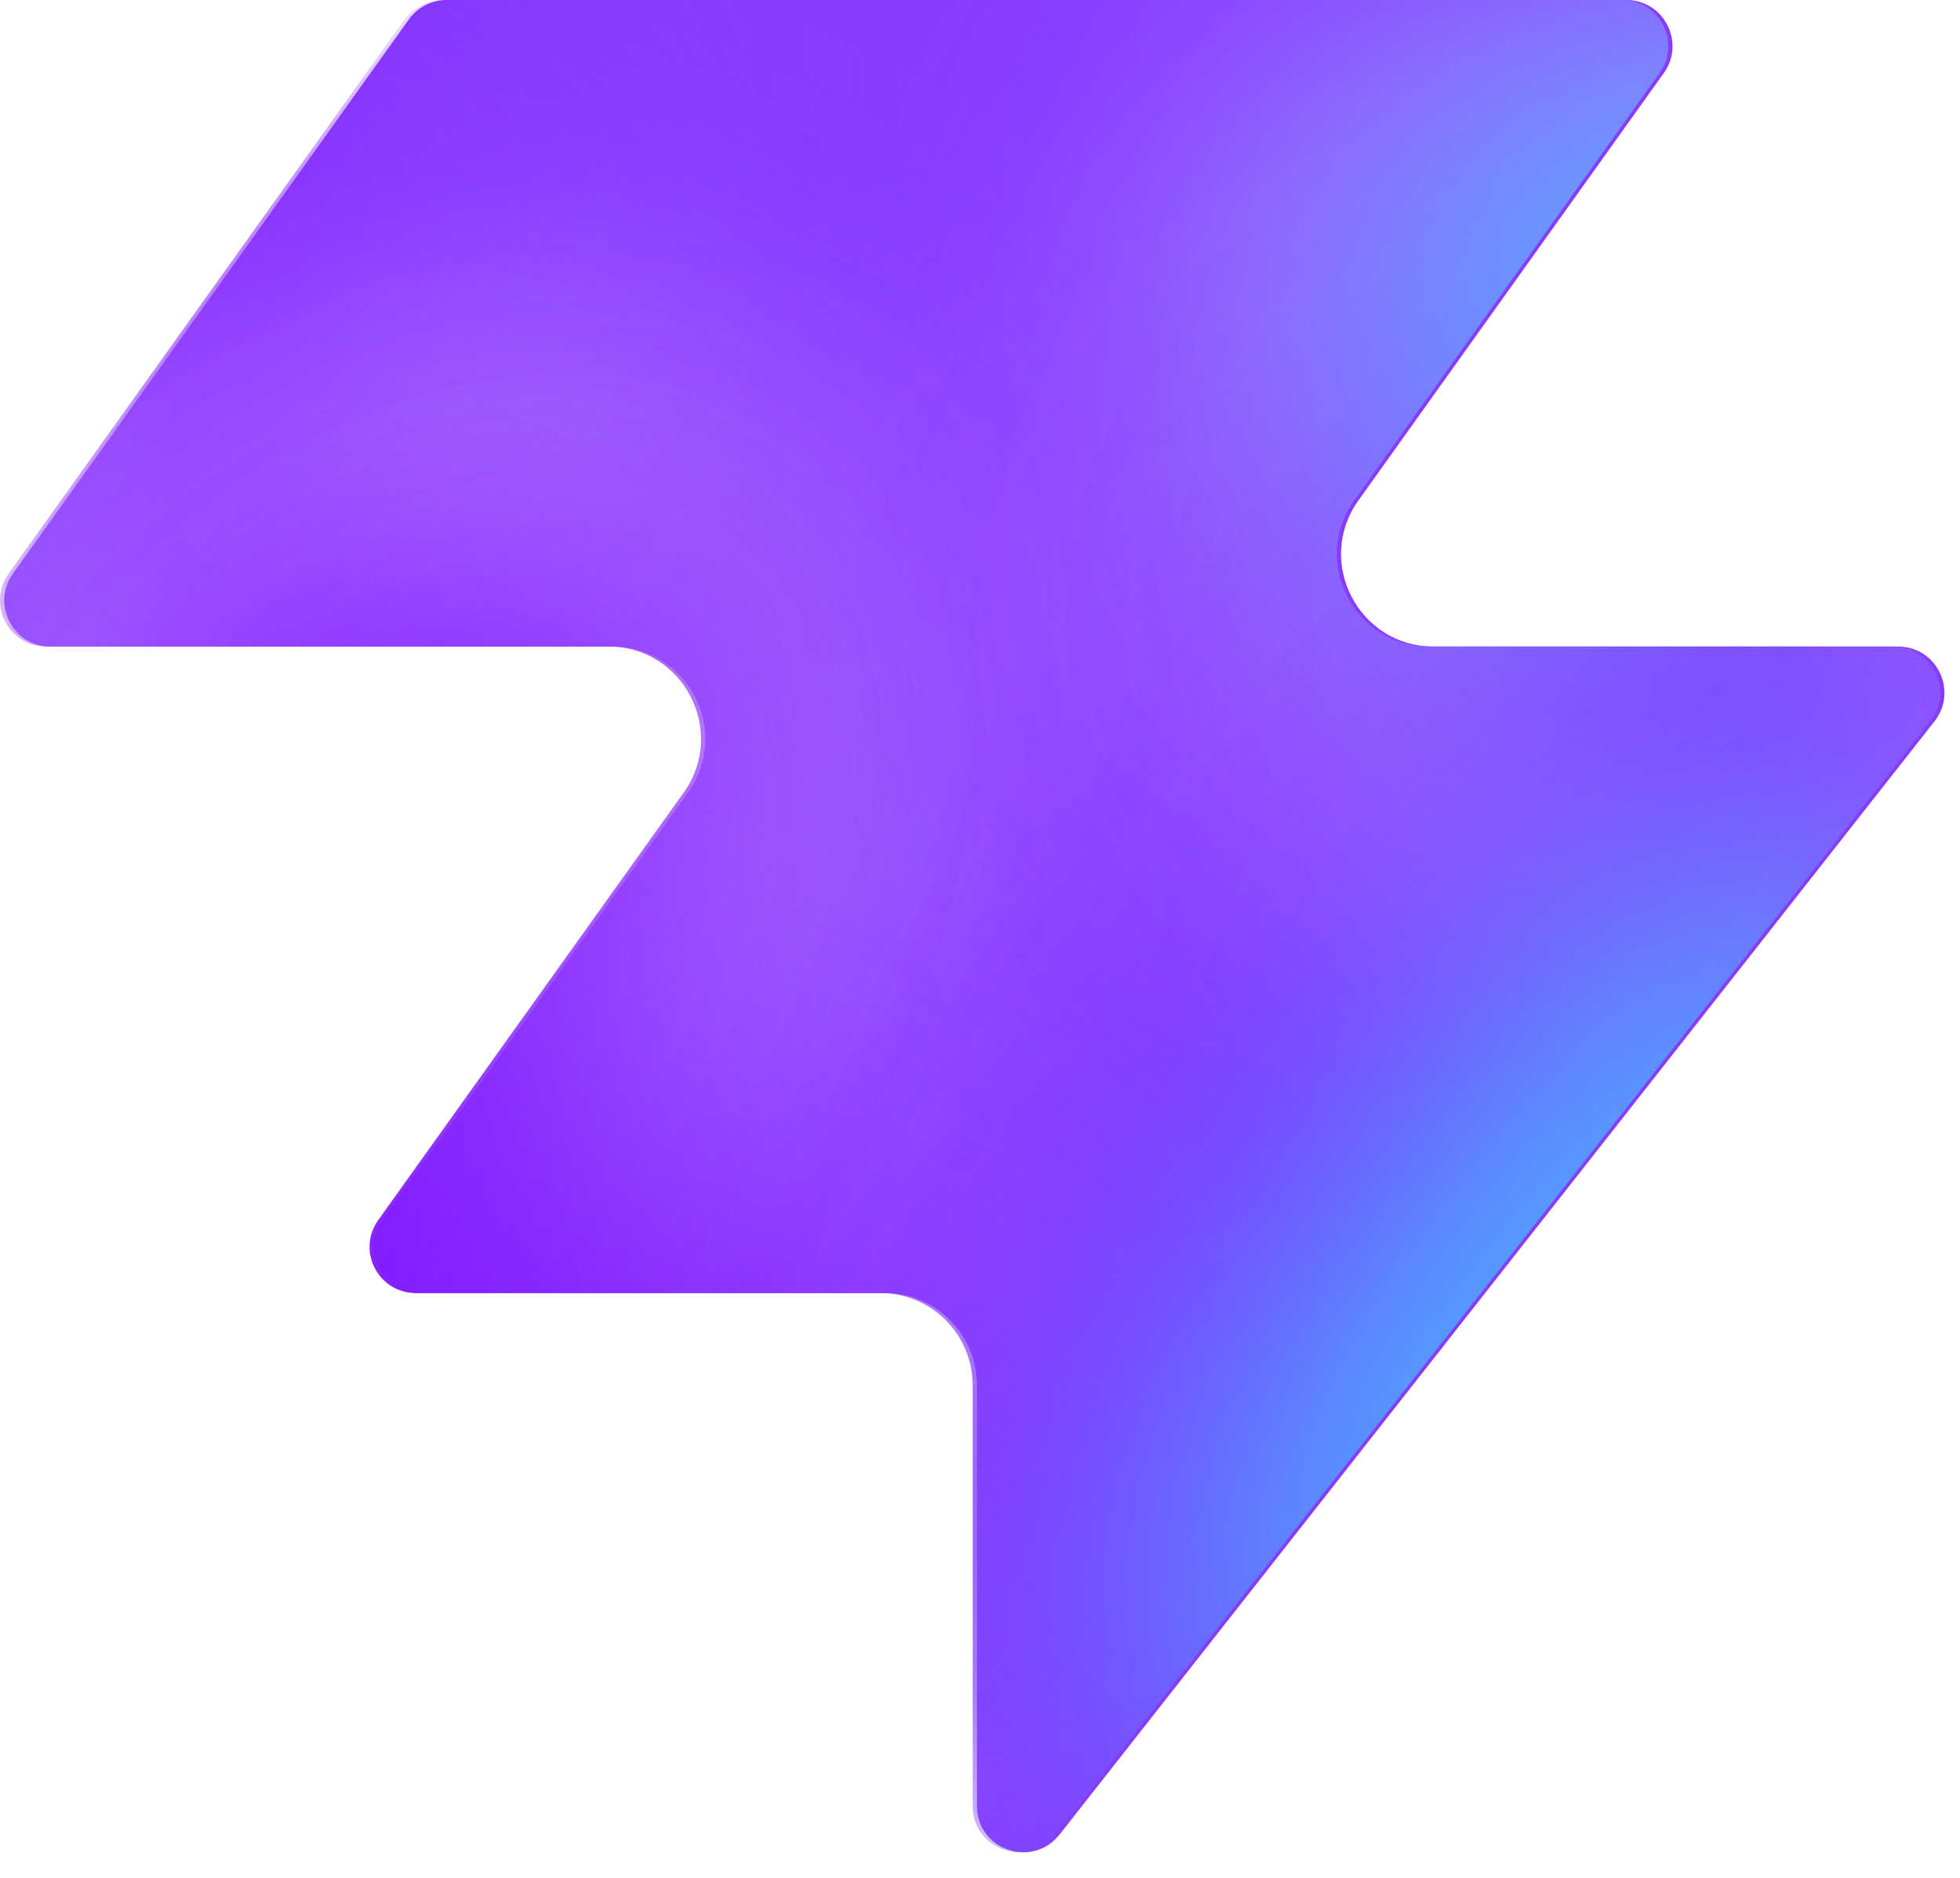
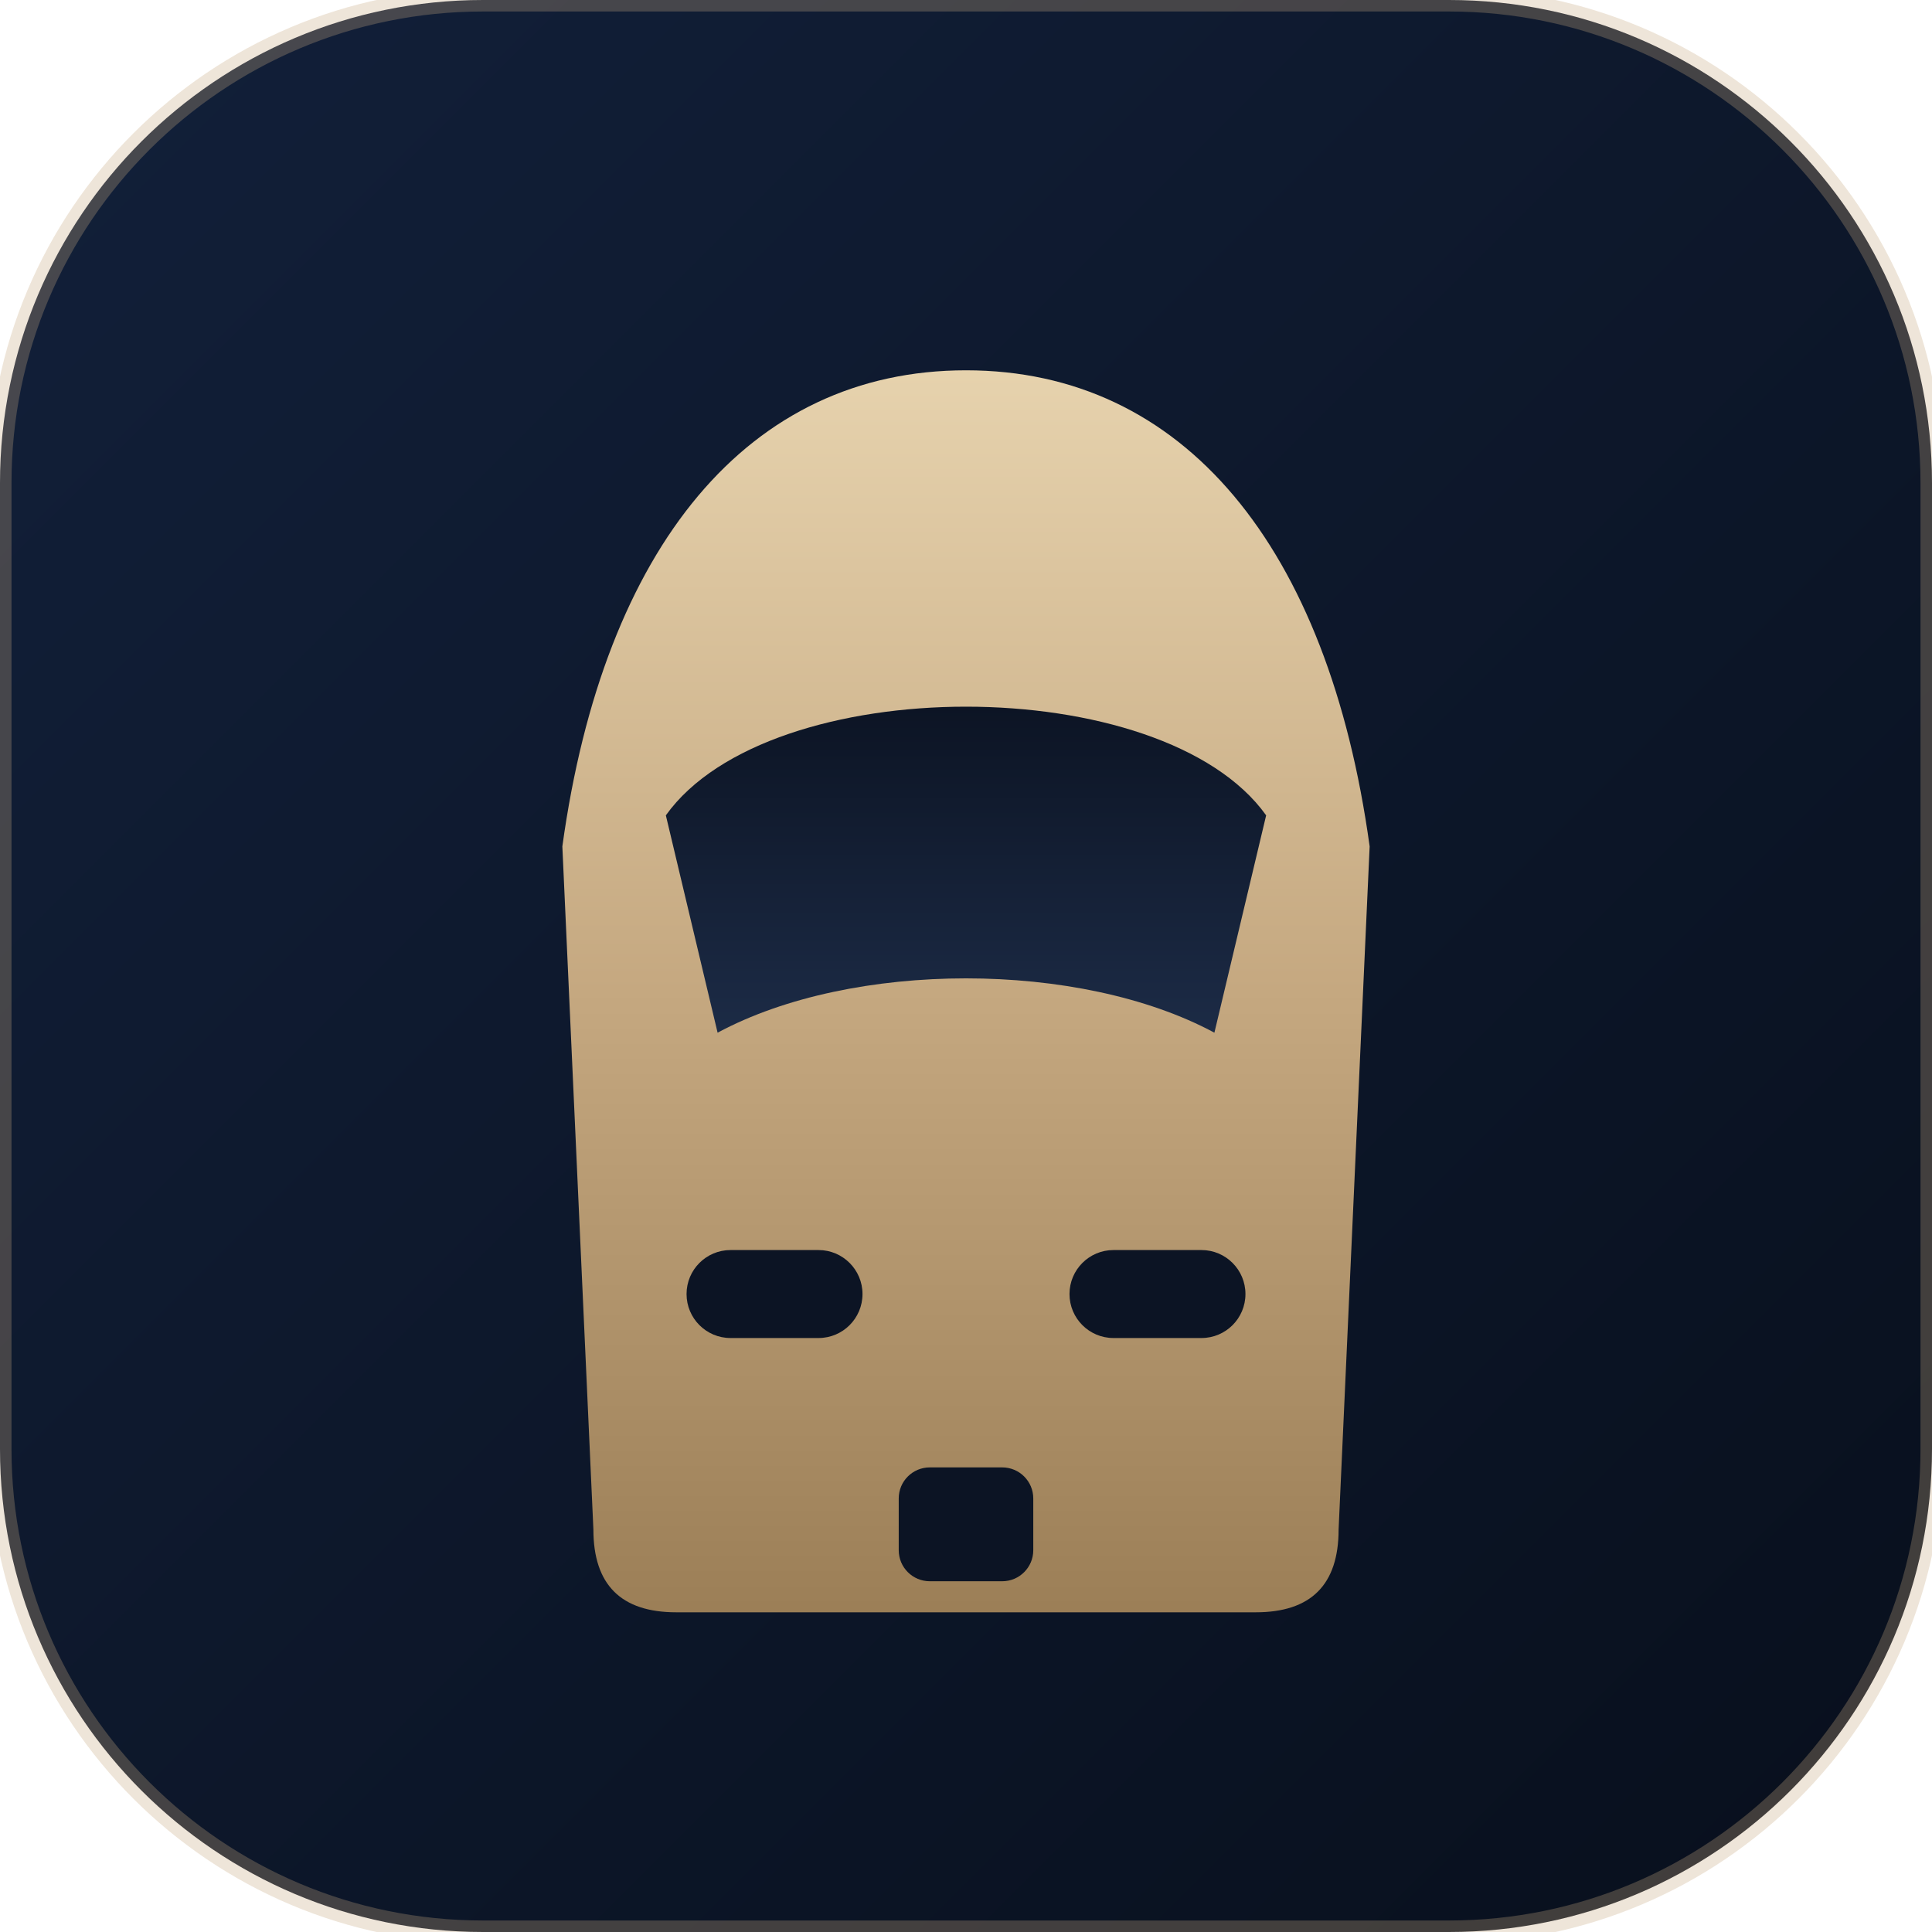
- <svg xmlns="http://www.w3.org/2000/svg" width="48" height="46" fill="none" viewBox="0 0 48 46">
-   <path fill="#863bff" d="M25.946 44.938c-.664.845-2.021.375-2.021-.698V33.937a2.26 2.26 0 0 0-2.262-2.262H10.287c-.92 0-1.456-1.04-.92-1.788l7.48-10.471c1.07-1.497 0-3.578-1.842-3.578H1.237c-.92 0-1.456-1.04-.92-1.788L10.013.474c.214-.297.556-.474.92-.474h28.894c.92 0 1.456 1.04.92 1.788l-7.48 10.471c-1.07 1.498 0 3.579 1.842 3.579h11.377c.943 0 1.473 1.088.89 1.83L25.947 44.94z" style="fill:#863bff;fill:color(display-p3 .525 .23 1);fill-opacity:1" />
-   <mask id="a" width="48" height="46" x="0" y="0" maskUnits="userSpaceOnUse" style="mask-type:alpha">
-     <path fill="#000" d="M25.842 44.938c-.664.844-2.021.375-2.021-.698V33.937a2.26 2.26 0 0 0-2.262-2.262H10.183c-.92 0-1.456-1.04-.92-1.788l7.48-10.471c1.07-1.498 0-3.579-1.842-3.579H1.133c-.92 0-1.456-1.04-.92-1.787L9.91.473c.214-.297.556-.474.92-.474h28.894c.92 0 1.456 1.04.92 1.788l-7.48 10.471c-1.07 1.498 0 3.578 1.842 3.578h11.377c.943 0 1.473 1.088.89 1.832L25.843 44.94z" style="fill:#000;fill-opacity:1" />
-   </mask>
-   <g mask="url(#a)">
-     <g filter="url(#b)">
-       <ellipse cx="5.508" cy="14.704" fill="#ede6ff" rx="5.508" ry="14.704" style="fill:#ede6ff;fill:color(display-p3 .927 .903 1);fill-opacity:1" transform="matrix(.00324 1 1 -.00324 -4.47 31.516)" />
-     </g>
-     <g filter="url(#c)">
-       <ellipse cx="10.399" cy="29.851" fill="#ede6ff" rx="10.399" ry="29.851" style="fill:#ede6ff;fill:color(display-p3 .927 .903 1);fill-opacity:1" transform="matrix(.00324 1 1 -.00324 -39.328 7.883)" />
-     </g>
-     <g filter="url(#d)">
-       <ellipse cx="5.508" cy="30.487" fill="#7e14ff" rx="5.508" ry="30.487" style="fill:#7e14ff;fill:color(display-p3 .492 .077 1);fill-opacity:1" transform="rotate(89.814 -25.913 -14.639)scale(1 -1)" />
-     </g>
-     <g filter="url(#e)">
-       <ellipse cx="5.508" cy="30.599" fill="#7e14ff" rx="5.508" ry="30.599" style="fill:#7e14ff;fill:color(display-p3 .492 .077 1);fill-opacity:1" transform="rotate(89.814 -32.644 -3.334)scale(1 -1)" />
-     </g>
-     <g filter="url(#f)">
-       <ellipse cx="5.508" cy="30.599" fill="#7e14ff" rx="5.508" ry="30.599" style="fill:#7e14ff;fill:color(display-p3 .492 .077 1);fill-opacity:1" transform="matrix(.00324 1 1 -.00324 -34.34 30.47)" />
-     </g>
-     <g filter="url(#g)">
-       <ellipse cx="14.072" cy="22.078" fill="#ede6ff" rx="14.072" ry="22.078" style="fill:#ede6ff;fill:color(display-p3 .927 .903 1);fill-opacity:1" transform="rotate(93.35 24.506 48.493)scale(-1 1)" />
-     </g>
-     <g filter="url(#h)">
-       <ellipse cx="3.47" cy="21.501" fill="#7e14ff" rx="3.47" ry="21.501" style="fill:#7e14ff;fill:color(display-p3 .492 .077 1);fill-opacity:1" transform="rotate(89.009 28.708 47.59)scale(-1 1)" />
-     </g>
-     <g filter="url(#i)">
-       <ellipse cx="3.47" cy="21.501" fill="#7e14ff" rx="3.47" ry="21.501" style="fill:#7e14ff;fill:color(display-p3 .492 .077 1);fill-opacity:1" transform="rotate(89.009 28.708 47.59)scale(-1 1)" />
-     </g>
-     <g filter="url(#j)">
-       <ellipse cx=".387" cy="8.972" fill="#7e14ff" rx="4.407" ry="29.108" style="fill:#7e14ff;fill:color(display-p3 .492 .077 1);fill-opacity:1" transform="rotate(39.51 .387 8.972)" />
-     </g>
-     <g filter="url(#k)">
-       <ellipse cx="47.523" cy="-6.092" fill="#7e14ff" rx="4.407" ry="29.108" style="fill:#7e14ff;fill:color(display-p3 .492 .077 1);fill-opacity:1" transform="rotate(37.892 47.523 -6.092)" />
-     </g>
-     <g filter="url(#l)">
-       <ellipse cx="41.412" cy="6.333" fill="#47bfff" rx="5.971" ry="9.665" style="fill:#47bfff;fill:color(display-p3 .28 .748 1);fill-opacity:1" transform="rotate(37.892 41.412 6.333)" />
-     </g>
-     <g filter="url(#m)">
-       <ellipse cx="-1.879" cy="38.332" fill="#7e14ff" rx="4.407" ry="29.108" style="fill:#7e14ff;fill:color(display-p3 .492 .077 1);fill-opacity:1" transform="rotate(37.892 -1.88 38.332)" />
-     </g>
-     <g filter="url(#n)">
-       <ellipse cx="-1.879" cy="38.332" fill="#7e14ff" rx="4.407" ry="29.108" style="fill:#7e14ff;fill:color(display-p3 .492 .077 1);fill-opacity:1" transform="rotate(37.892 -1.88 38.332)" />
-     </g>
-     <g filter="url(#o)">
-       <ellipse cx="35.651" cy="29.907" fill="#7e14ff" rx="4.407" ry="29.108" style="fill:#7e14ff;fill:color(display-p3 .492 .077 1);fill-opacity:1" transform="rotate(37.892 35.651 29.907)" />
-     </g>
-     <g filter="url(#p)">
-       <ellipse cx="38.418" cy="32.4" fill="#47bfff" rx="5.971" ry="15.297" style="fill:#47bfff;fill:color(display-p3 .28 .748 1);fill-opacity:1" transform="rotate(37.892 38.418 32.4)" />
-     </g>
+ <svg xmlns="http://www.w3.org/2000/svg" viewBox="0 0 168 168" width="168" height="168" role="img" aria-label="RailSmart">
+   <defs>
+     <linearGradient id="g" x1="0" y1="0" x2="0" y2="1">
+       <stop offset="0" stop-color="#e6d2ad" />
+       <stop offset="0.5" stop-color="#c5a880" />
+       <stop offset="1" stop-color="#9c7f57" />
+     </linearGradient>
+     <linearGradient id="w" x1="0" y1="0" x2="0" y2="1">
+       <stop offset="0" stop-color="#0c1424" />
+       <stop offset="1" stop-color="#1c2b46" />
+     </linearGradient>
+     <linearGradient id="b" x1="0" y1="0" x2="1" y2="1">
+       <stop offset="0" stop-color="#12203a" />
+       <stop offset="1" stop-color="#080f1c" />
+     </linearGradient>
+   </defs>
+   <rect x="0" y="0" width="168" height="168" rx="42" fill="url(#b)" stroke="#c5a880" stroke-opacity="0.30" stroke-width="2" />
+   <g transform="translate(84,88) scale(0.9)">
+     <path d="M0,-62 C 21,-62 35,-45 39,-16 L 36,50 Q 36,58 28,58 L -28,58 Q -36,58 -36,50 L -39,-16 C -35,-45 -21,-62 0,-62 Z" fill="url(#g)" />
+     <path d="M-29,-19 C -19,-33 19,-33 29,-19 L 24,2 C 11,-5 -11,-5 -24,2 Z" fill="url(#w)" />
+     <rect x="-27" y="23" width="17" height="8.5" rx="4.25" fill="#0c1424" />
+     <rect x="10" y="23" width="17" height="8.5" rx="4.25" fill="#0c1424" />
+     <rect x="-6.5" y="44" width="13" height="11" rx="3" fill="#0c1424" />
  </g>
-   <defs>
-     <filter id="b" width="60.045" height="41.654" x="-19.77" y="16.149" color-interpolation-filters="sRGB" filterUnits="userSpaceOnUse">
-       <feFlood flood-opacity="0" result="BackgroundImageFix" />
-       <feBlend in="SourceGraphic" in2="BackgroundImageFix" result="shape" />
-       <feGaussianBlur result="effect1_foregroundBlur_2002_17158" stdDeviation="7.659" />
-     </filter>
-     <filter id="c" width="90.34" height="51.437" x="-54.613" y="-7.533" color-interpolation-filters="sRGB" filterUnits="userSpaceOnUse">
-       <feFlood flood-opacity="0" result="BackgroundImageFix" />
-       <feBlend in="SourceGraphic" in2="BackgroundImageFix" result="shape" />
-       <feGaussianBlur result="effect1_foregroundBlur_2002_17158" stdDeviation="7.659" />
-     </filter>
-     <filter id="d" width="79.355" height="29.4" x="-49.64" y="2.03" color-interpolation-filters="sRGB" filterUnits="userSpaceOnUse">
-       <feFlood flood-opacity="0" result="BackgroundImageFix" />
-       <feBlend in="SourceGraphic" in2="BackgroundImageFix" result="shape" />
-       <feGaussianBlur result="effect1_foregroundBlur_2002_17158" stdDeviation="4.596" />
-     </filter>
-     <filter id="e" width="79.579" height="29.4" x="-45.045" y="20.029" color-interpolation-filters="sRGB" filterUnits="userSpaceOnUse">
-       <feFlood flood-opacity="0" result="BackgroundImageFix" />
-       <feBlend in="SourceGraphic" in2="BackgroundImageFix" result="shape" />
-       <feGaussianBlur result="effect1_foregroundBlur_2002_17158" stdDeviation="4.596" />
-     </filter>
-     <filter id="f" width="79.579" height="29.4" x="-43.513" y="21.178" color-interpolation-filters="sRGB" filterUnits="userSpaceOnUse">
-       <feFlood flood-opacity="0" result="BackgroundImageFix" />
-       <feBlend in="SourceGraphic" in2="BackgroundImageFix" result="shape" />
-       <feGaussianBlur result="effect1_foregroundBlur_2002_17158" stdDeviation="4.596" />
-     </filter>
-     <filter id="g" width="74.749" height="58.852" x="15.756" y="-17.901" color-interpolation-filters="sRGB" filterUnits="userSpaceOnUse">
-       <feFlood flood-opacity="0" result="BackgroundImageFix" />
-       <feBlend in="SourceGraphic" in2="BackgroundImageFix" result="shape" />
-       <feGaussianBlur result="effect1_foregroundBlur_2002_17158" stdDeviation="7.659" />
-     </filter>
-     <filter id="h" width="61.377" height="25.362" x="23.548" y="2.284" color-interpolation-filters="sRGB" filterUnits="userSpaceOnUse">
-       <feFlood flood-opacity="0" result="BackgroundImageFix" />
-       <feBlend in="SourceGraphic" in2="BackgroundImageFix" result="shape" />
-       <feGaussianBlur result="effect1_foregroundBlur_2002_17158" stdDeviation="4.596" />
-     </filter>
-     <filter id="i" width="61.377" height="25.362" x="23.548" y="2.284" color-interpolation-filters="sRGB" filterUnits="userSpaceOnUse">
-       <feFlood flood-opacity="0" result="BackgroundImageFix" />
-       <feBlend in="SourceGraphic" in2="BackgroundImageFix" result="shape" />
-       <feGaussianBlur result="effect1_foregroundBlur_2002_17158" stdDeviation="4.596" />
-     </filter>
-     <filter id="j" width="56.045" height="63.649" x="-27.636" y="-22.853" color-interpolation-filters="sRGB" filterUnits="userSpaceOnUse">
-       <feFlood flood-opacity="0" result="BackgroundImageFix" />
-       <feBlend in="SourceGraphic" in2="BackgroundImageFix" result="shape" />
-       <feGaussianBlur result="effect1_foregroundBlur_2002_17158" stdDeviation="4.596" />
-     </filter>
-     <filter id="k" width="54.814" height="64.646" x="20.116" y="-38.415" color-interpolation-filters="sRGB" filterUnits="userSpaceOnUse">
-       <feFlood flood-opacity="0" result="BackgroundImageFix" />
-       <feBlend in="SourceGraphic" in2="BackgroundImageFix" result="shape" />
-       <feGaussianBlur result="effect1_foregroundBlur_2002_17158" stdDeviation="4.596" />
-     </filter>
-     <filter id="l" width="33.541" height="35.313" x="24.641" y="-11.323" color-interpolation-filters="sRGB" filterUnits="userSpaceOnUse">
-       <feFlood flood-opacity="0" result="BackgroundImageFix" />
-       <feBlend in="SourceGraphic" in2="BackgroundImageFix" result="shape" />
-       <feGaussianBlur result="effect1_foregroundBlur_2002_17158" stdDeviation="4.596" />
-     </filter>
-     <filter id="m" width="54.814" height="64.646" x="-29.286" y="6.009" color-interpolation-filters="sRGB" filterUnits="userSpaceOnUse">
-       <feFlood flood-opacity="0" result="BackgroundImageFix" />
-       <feBlend in="SourceGraphic" in2="BackgroundImageFix" result="shape" />
-       <feGaussianBlur result="effect1_foregroundBlur_2002_17158" stdDeviation="4.596" />
-     </filter>
-     <filter id="n" width="54.814" height="64.646" x="-29.286" y="6.009" color-interpolation-filters="sRGB" filterUnits="userSpaceOnUse">
-       <feFlood flood-opacity="0" result="BackgroundImageFix" />
-       <feBlend in="SourceGraphic" in2="BackgroundImageFix" result="shape" />
-       <feGaussianBlur result="effect1_foregroundBlur_2002_17158" stdDeviation="4.596" />
-     </filter>
-     <filter id="o" width="54.814" height="64.646" x="8.244" y="-2.416" color-interpolation-filters="sRGB" filterUnits="userSpaceOnUse">
-       <feFlood flood-opacity="0" result="BackgroundImageFix" />
-       <feBlend in="SourceGraphic" in2="BackgroundImageFix" result="shape" />
-       <feGaussianBlur result="effect1_foregroundBlur_2002_17158" stdDeviation="4.596" />
-     </filter>
-     <filter id="p" width="39.409" height="43.623" x="18.713" y="10.588" color-interpolation-filters="sRGB" filterUnits="userSpaceOnUse">
-       <feFlood flood-opacity="0" result="BackgroundImageFix" />
-       <feBlend in="SourceGraphic" in2="BackgroundImageFix" result="shape" />
-       <feGaussianBlur result="effect1_foregroundBlur_2002_17158" stdDeviation="4.596" />
-     </filter>
-   </defs>
</svg>
